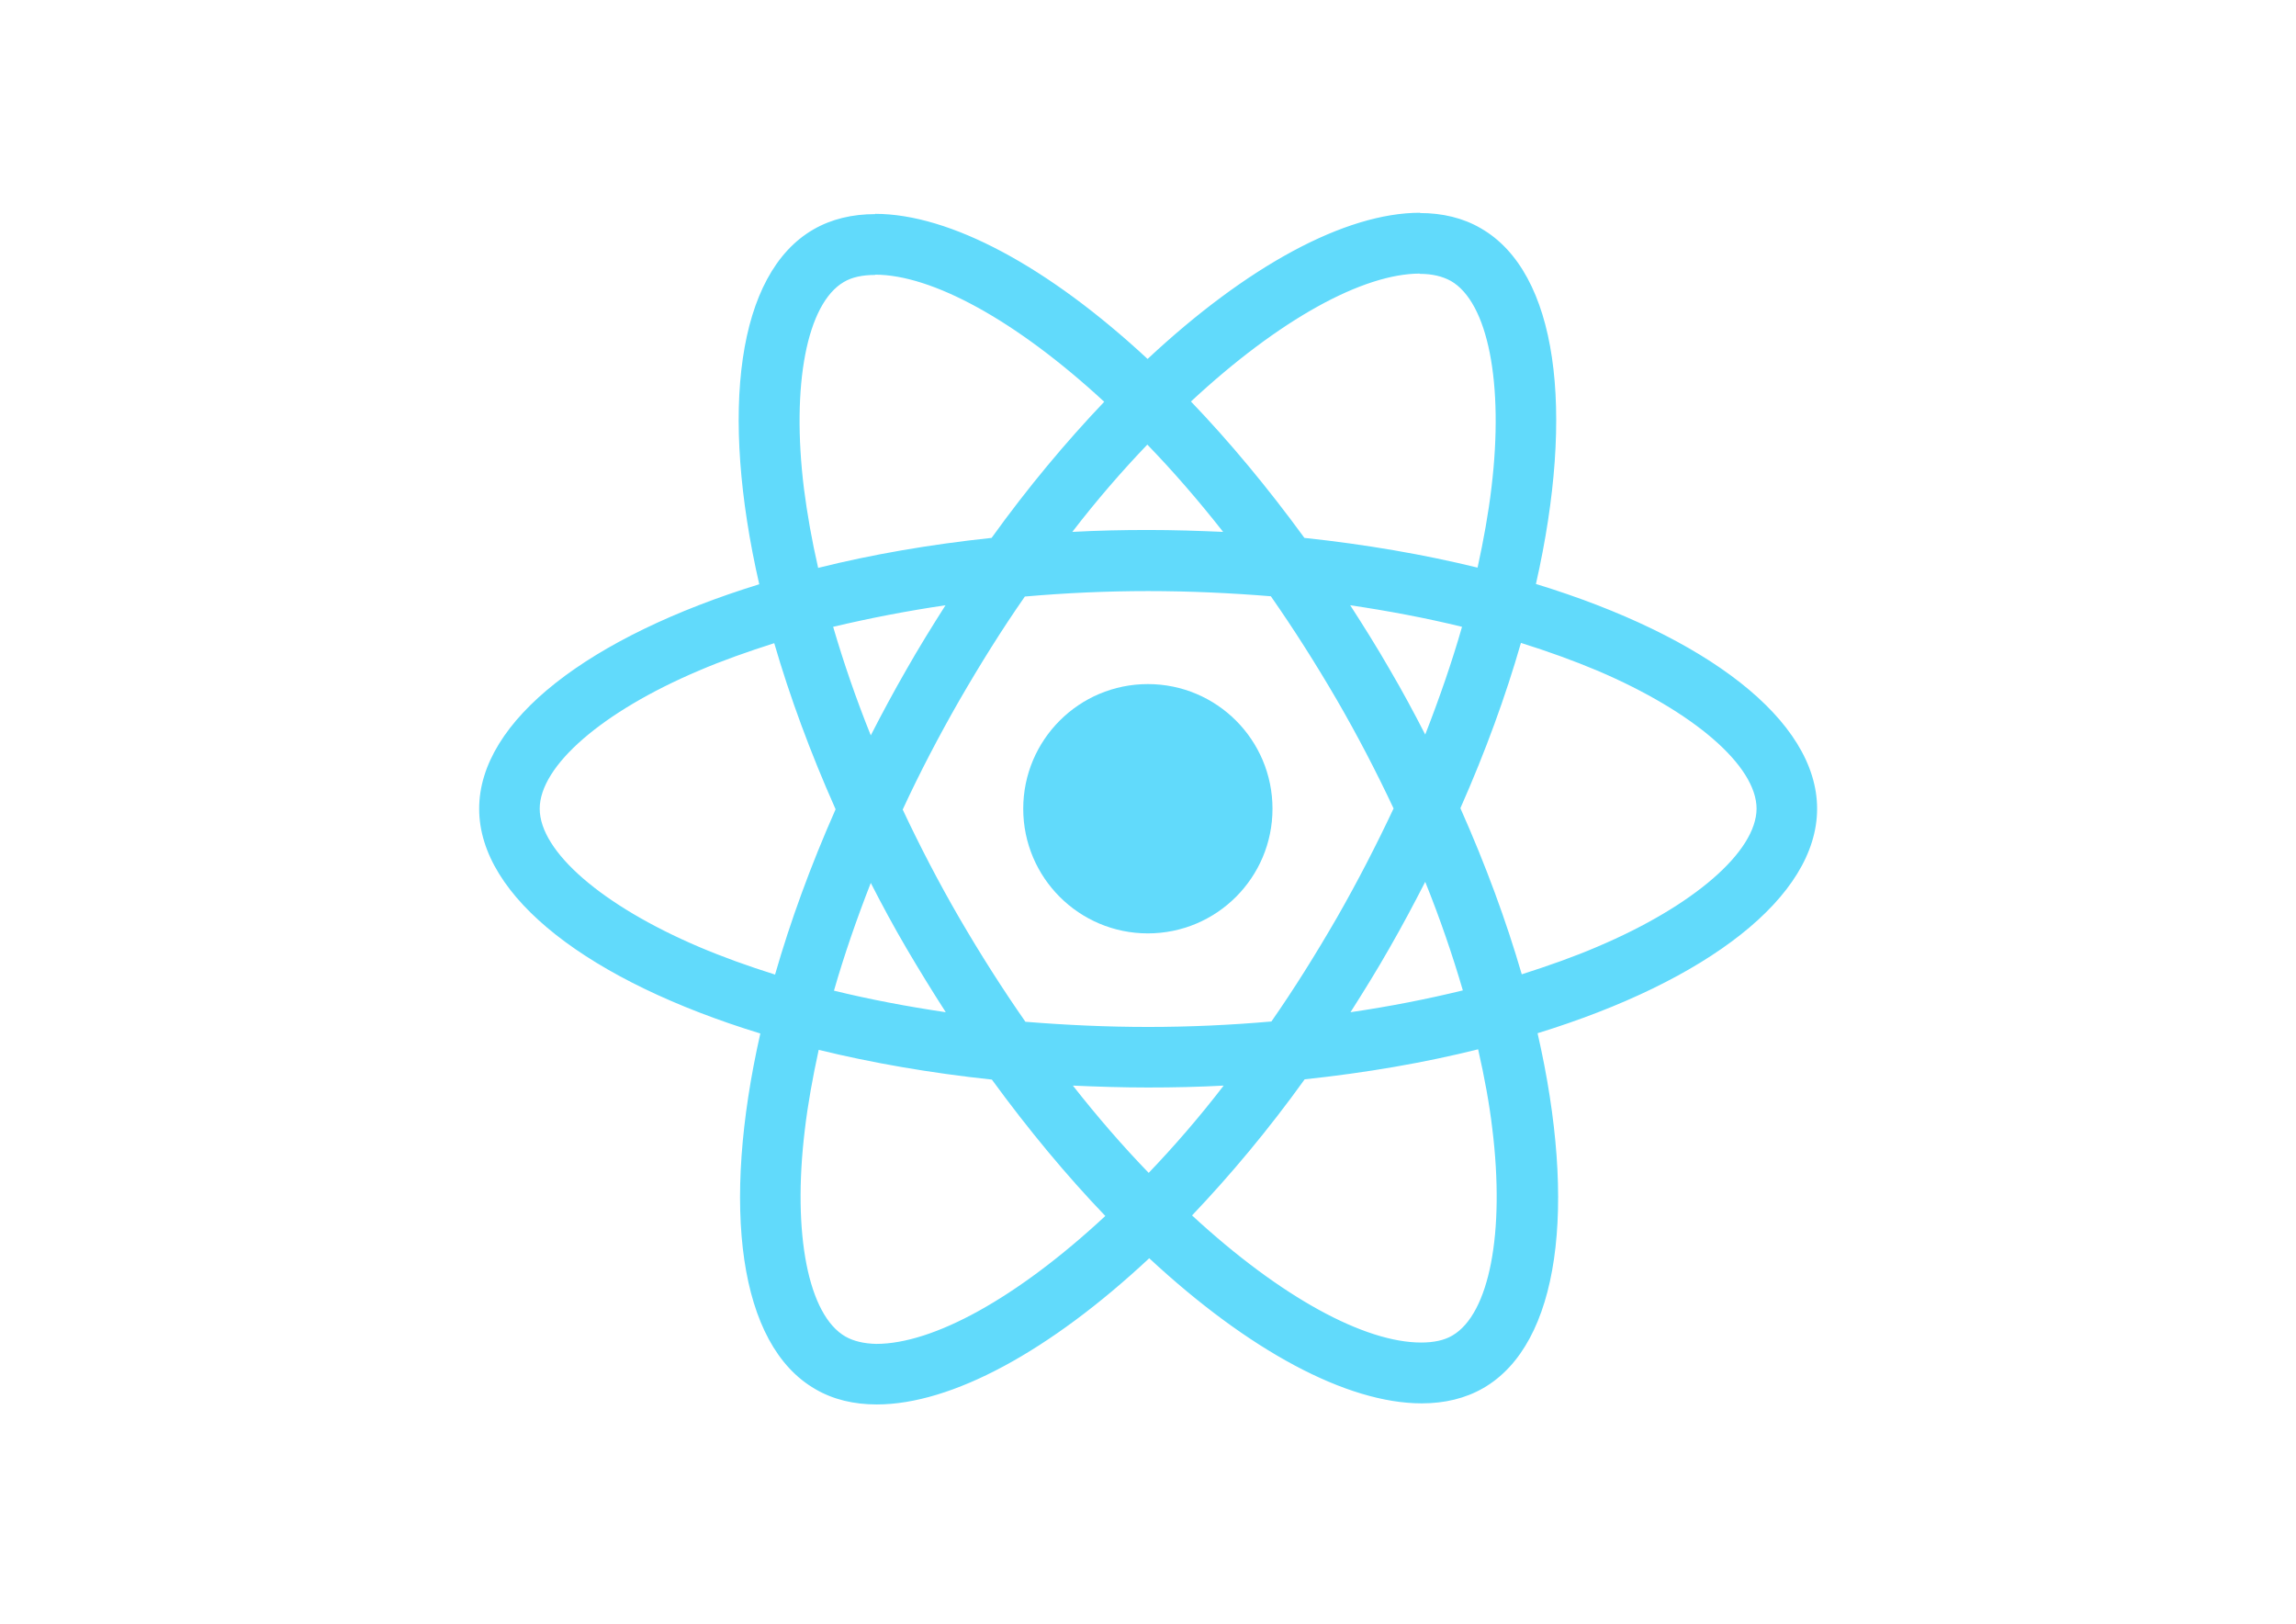
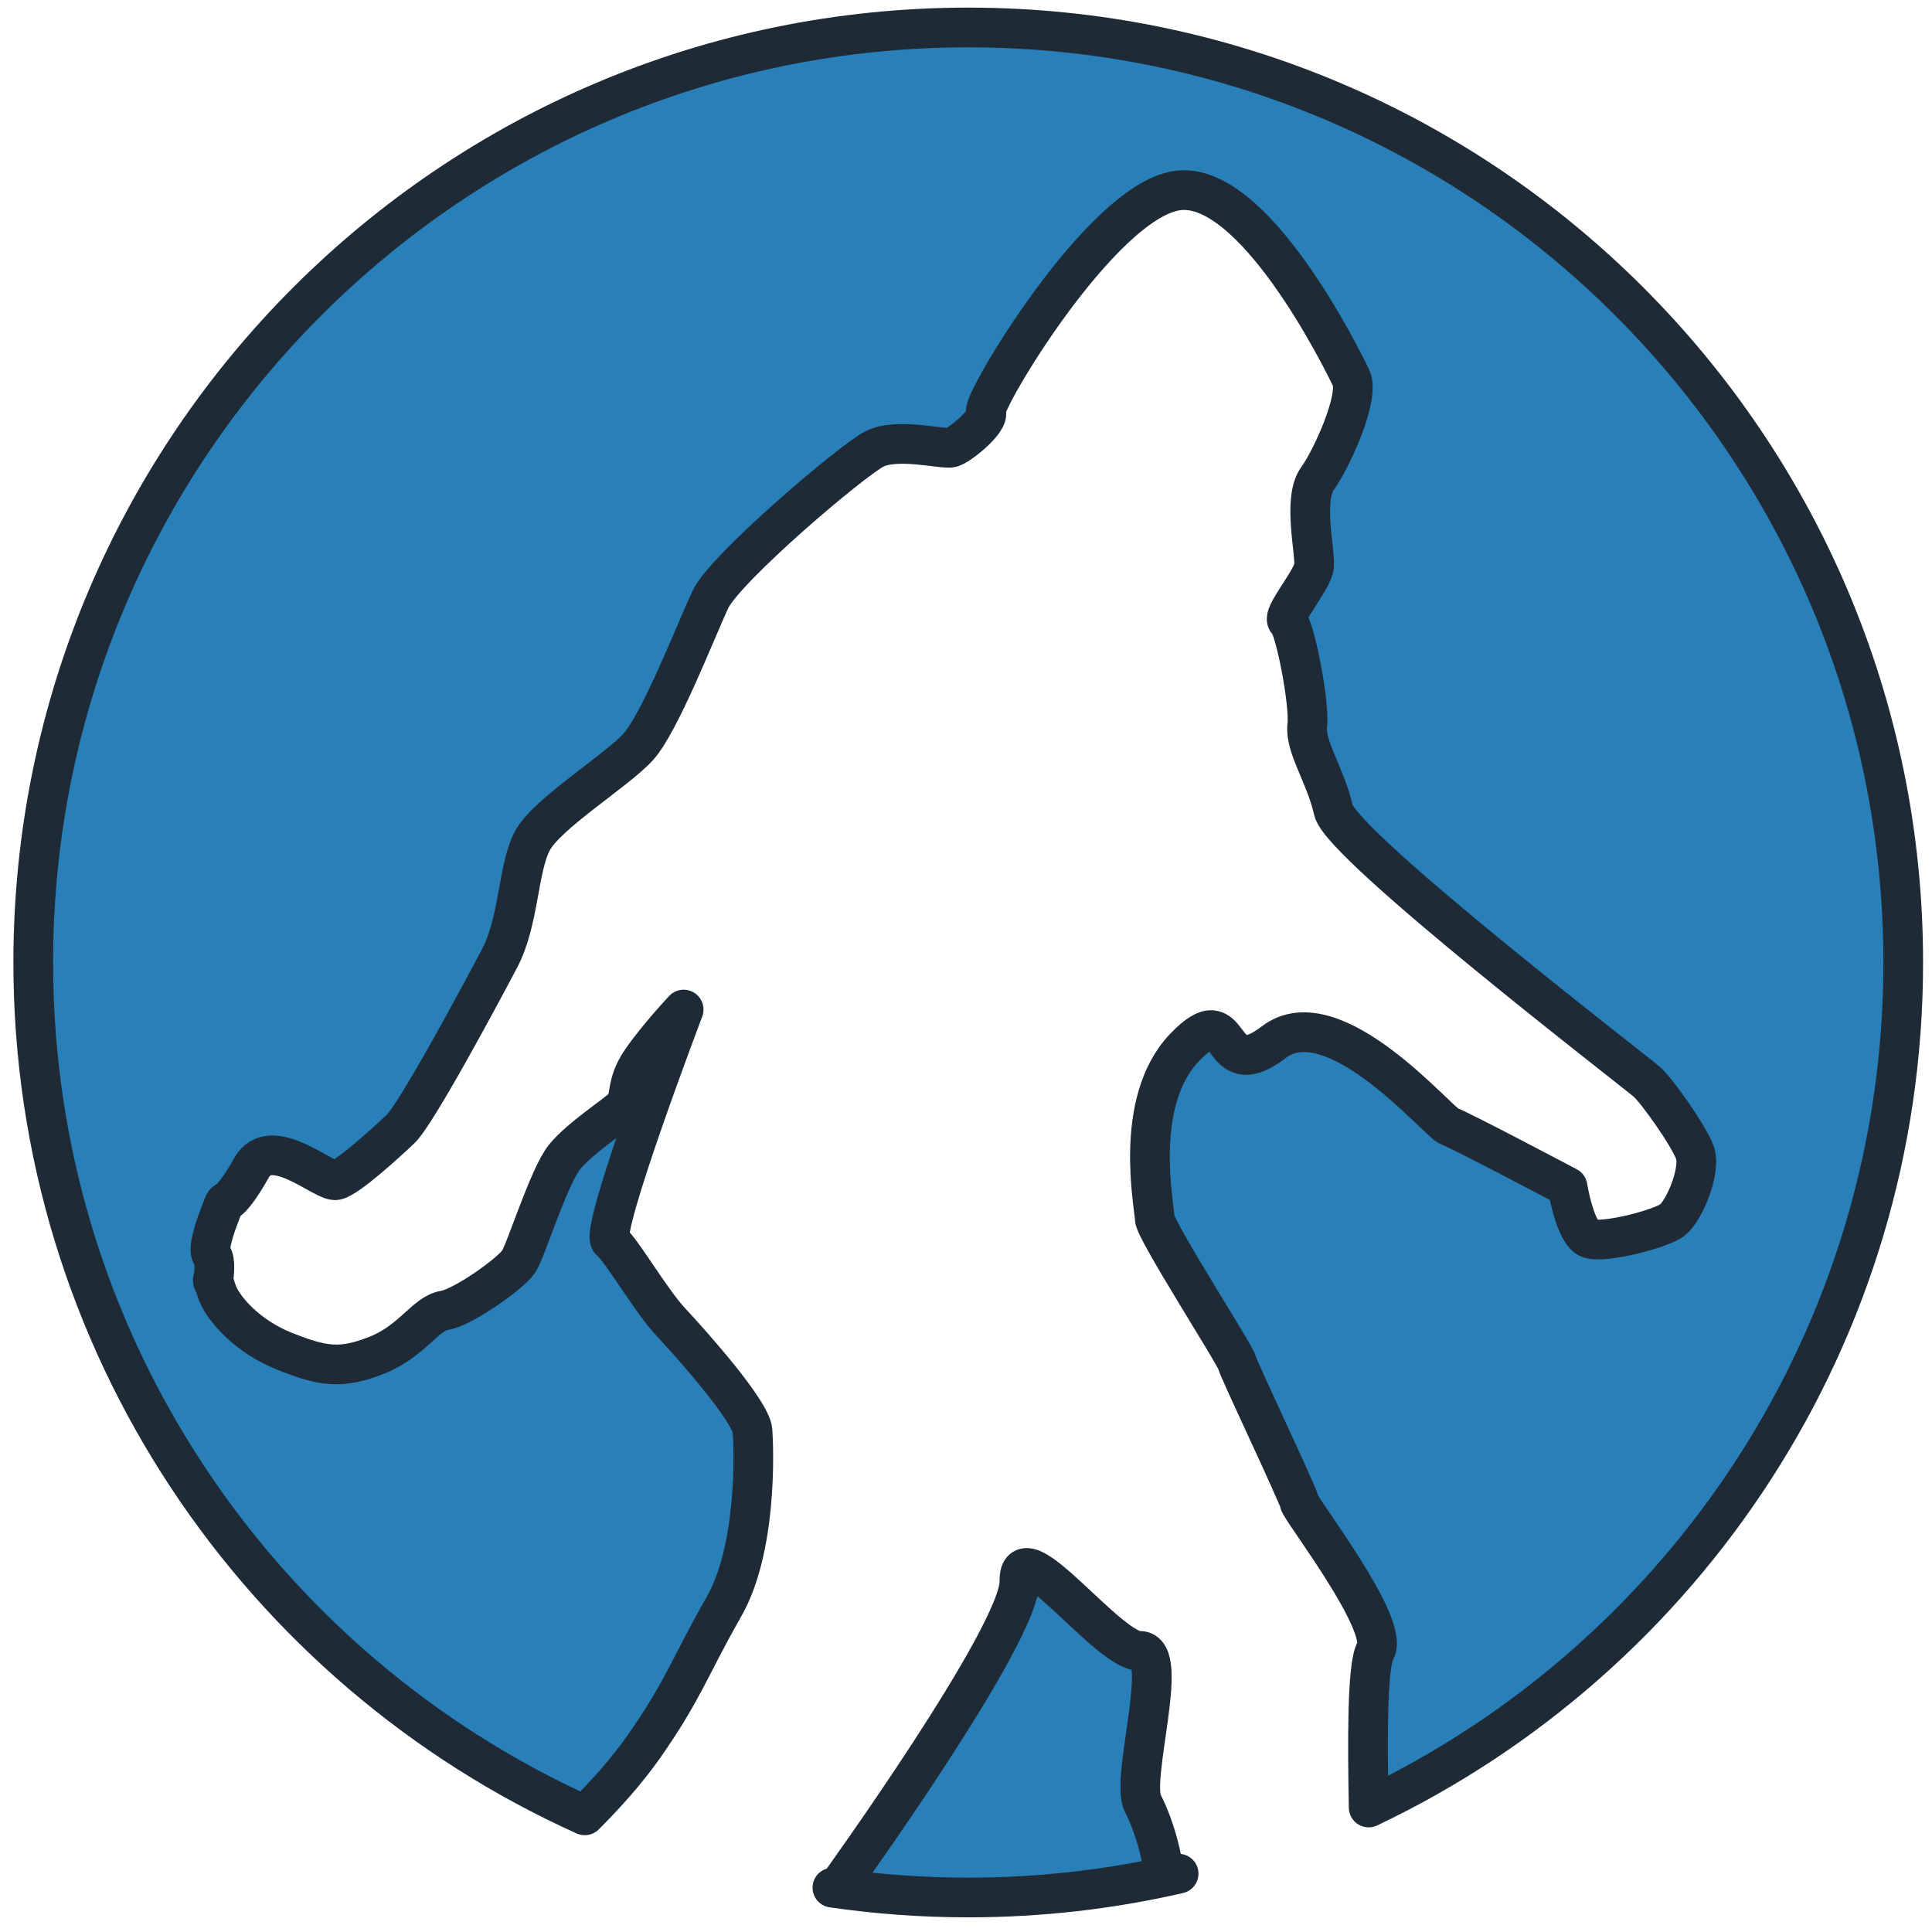
- <svg xmlns="http://www.w3.org/2000/svg" viewBox="0 0 841.9 595.3">
-   <g fill="#61DAFB">
-     <path d="M666.3 296.5c0-32.5-40.7-63.3-103.1-82.4 14.4-63.6 8-114.2-20.2-130.4-6.5-3.8-14.1-5.6-22.4-5.6v22.3c4.6 0 8.3.9 11.4 2.6 13.6 7.8 19.5 37.5 14.9 75.7-1.1 9.4-2.9 19.3-5.1 29.4-19.6-4.8-41-8.5-63.5-10.9-13.5-18.5-27.5-35.3-41.6-50 32.6-30.3 63.2-46.9 84-46.9V78c-27.5 0-63.5 19.6-99.9 53.6-36.4-33.8-72.4-53.2-99.9-53.2v22.3c20.7 0 51.4 16.5 84 46.6-14 14.7-28 31.4-41.3 49.9-22.6 2.4-44 6.1-63.6 11-2.3-10-4-19.7-5.2-29-4.7-38.2 1.1-67.9 14.6-75.8 3-1.8 6.9-2.6 11.5-2.6V78.5c-8.4 0-16 1.8-22.6 5.6-28.1 16.2-34.4 66.7-19.9 130.1-62.2 19.2-102.7 49.9-102.7 82.3 0 32.5 40.7 63.3 103.1 82.4-14.4 63.6-8 114.2 20.2 130.4 6.5 3.8 14.1 5.6 22.5 5.6 27.5 0 63.5-19.6 99.9-53.6 36.4 33.8 72.4 53.2 99.9 53.2 8.4 0 16-1.8 22.6-5.6 28.1-16.2 34.4-66.7 19.9-130.1 62-19.1 102.5-49.9 102.5-82.3zm-130.2-66.7c-3.7 12.9-8.3 26.2-13.5 39.5-4.1-8-8.4-16-13.1-24-4.6-8-9.5-15.8-14.4-23.4 14.2 2.1 27.9 4.7 41 7.9zm-45.8 106.5c-7.8 13.5-15.8 26.3-24.1 38.2-14.9 1.3-30 2-45.2 2-15.1 0-30.2-.7-45-1.9-8.3-11.9-16.4-24.6-24.2-38-7.6-13.1-14.5-26.4-20.8-39.8 6.2-13.4 13.2-26.8 20.7-39.9 7.8-13.5 15.8-26.3 24.1-38.2 14.9-1.3 30-2 45.2-2 15.1 0 30.2.7 45 1.9 8.3 11.9 16.4 24.6 24.2 38 7.6 13.1 14.5 26.4 20.8 39.8-6.3 13.4-13.2 26.8-20.7 39.9zm32.3-13c5.4 13.4 10 26.8 13.8 39.8-13.1 3.2-26.9 5.9-41.2 8 4.9-7.7 9.8-15.6 14.4-23.7 4.6-8 8.9-16.1 13-24.1zM421.2 430c-9.3-9.6-18.6-20.3-27.8-32 9 .4 18.2.7 27.5.7 9.4 0 18.7-.2 27.8-.7-9 11.7-18.3 22.4-27.5 32zm-74.4-58.9c-14.2-2.1-27.9-4.7-41-7.9 3.7-12.9 8.3-26.2 13.5-39.5 4.1 8 8.4 16 13.1 24 4.7 8 9.5 15.8 14.4 23.4zM420.7 163c9.3 9.6 18.6 20.3 27.8 32-9-.4-18.2-.7-27.5-.7-9.4 0-18.7.2-27.8.7 9-11.7 18.3-22.4 27.5-32zm-74 58.9c-4.9 7.7-9.8 15.6-14.4 23.7-4.6 8-8.9 16-13 24-5.4-13.4-10-26.8-13.8-39.8 13.1-3.1 26.9-5.8 41.2-7.9zm-90.5 125.2c-35.4-15.1-58.3-34.9-58.3-50.6 0-15.7 22.9-35.6 58.3-50.6 8.6-3.7 18-7 27.7-10.1 5.7 19.6 13.2 40 22.5 60.9-9.2 20.8-16.6 41.1-22.2 60.6-9.9-3.1-19.3-6.5-28-10.2zM310 490c-13.6-7.8-19.5-37.5-14.9-75.7 1.1-9.4 2.9-19.3 5.1-29.4 19.6 4.8 41 8.5 63.5 10.9 13.5 18.5 27.5 35.3 41.6 50-32.6 30.3-63.2 46.9-84 46.9-4.5-.1-8.3-1-11.3-2.7zm237.2-76.2c4.7 38.2-1.1 67.9-14.6 75.8-3 1.8-6.9 2.6-11.5 2.6-20.7 0-51.4-16.5-84-46.6 14-14.7 28-31.4 41.3-49.9 22.6-2.4 44-6.1 63.6-11 2.3 10.1 4.1 19.8 5.2 29.1zm38.5-66.7c-8.6 3.7-18 7-27.7 10.1-5.7-19.6-13.2-40-22.5-60.9 9.2-20.8 16.6-41.1 22.2-60.6 9.9 3.1 19.3 6.5 28.1 10.2 35.4 15.1 58.3 34.9 58.3 50.6-.1 15.7-23 35.6-58.4 50.6zM320.8 78.4z" />
-     <circle cx="420.9" cy="296.5" r="45.7" />
-     <path d="M520.5 78.1z" />
-   </g>
+ <svg xmlns="http://www.w3.org/2000/svg" width="100%" height="100%" viewBox="0 0 73 73" version="1.1" xml:space="preserve" style="fill-rule:evenodd;clip-rule:evenodd;stroke-linecap:round;stroke-linejoin:round;stroke-miterlimit:1.414;">
+   <path d="M44.534,70.796c-2.556,0.589 -5.216,0.9 -7.949,0.9c-1.744,0 -3.458,-0.127 -5.133,-0.371l0.218,-0.035c0,0 6.883,-9.534 6.849,-11.544c-0.033,-2.01 3.357,2.655 4.543,2.632c1.187,-0.022 -0.364,4.83 0.119,5.762c0.484,0.932 0.822,2.352 0.726,2.529c-0.017,0.032 0.222,0.077 0.627,0.127ZM22.095,68.592c-12.282,-5.536 -20.839,-17.889 -20.839,-32.225c0,-19.499 15.83,-35.329 35.329,-35.329c19.498,0 35.328,15.83 35.328,35.329c0,14.085 -8.261,26.257 -20.198,31.929c-0.043,-2.378 -0.07,-5.352 0.255,-5.925c0.557,-0.982 -2.825,-5.319 -2.873,-5.611c-0.048,-0.291 -2.279,-4.966 -2.362,-5.287c-0.083,-0.321 -3.105,-5.006 -3.105,-5.433c0,-0.427 -0.845,-4.395 1.124,-6.457c1.968,-2.062 1.128,1.517 3.38,-0.207c2.252,-1.724 6.221,3.044 6.619,3.177c0.398,0.134 4.477,2.292 4.477,2.292c0,0 0.278,1.756 0.822,1.95c0.545,0.194 2.702,-0.354 3.145,-0.702c0.442,-0.348 1.099,-1.894 0.836,-2.568c-0.263,-0.674 -1.412,-2.29 -1.798,-2.64c-0.385,-0.35 -11.543,-8.918 -11.85,-10.266c-0.306,-1.348 -1.086,-2.395 -0.99,-3.214c0.096,-0.819 -0.468,-3.728 -0.74,-3.924c-0.271,-0.196 0.947,-1.552 0.997,-2.094c0.05,-0.541 -0.432,-2.531 0.127,-3.304c0.559,-0.774 1.603,-3.104 1.276,-3.795c-0.327,-0.69 -3.706,-7.546 -6.602,-7.083c-2.897,0.463 -7.377,8.027 -7.2,8.349c0.178,0.321 -0.996,1.276 -1.305,1.357c-0.309,0.081 -2.052,-0.387 -2.912,0.055c-0.861,0.441 -5.645,4.506 -6.198,5.692c-0.552,1.187 -1.898,4.652 -2.724,5.563c-0.826,0.911 -3.438,2.509 -3.995,3.543c-0.556,1.034 -0.493,3.025 -1.244,4.45c-0.751,1.424 -3.14,5.879 -3.749,6.455c-0.609,0.575 -1.989,1.828 -2.428,1.924c-0.438,0.096 -2.447,-1.783 -3.192,-0.473c-0.744,1.31 -0.957,1.262 -1.005,1.31c-0.048,0.048 -0.231,0.559 -0.231,0.559c0,0 -0.469,1.182 -0.273,1.426c0.169,0.21 0.086,0.802 0.059,0.962l-0.007,0.041c0,0 -0.063,-0.296 0.131,0.34c0.194,0.637 1.141,1.733 2.574,2.3c1.432,0.567 2.106,0.688 3.463,0.157c1.358,-0.532 1.851,-1.585 2.575,-1.702c0.724,-0.117 2.528,-1.413 2.809,-1.849c0.282,-0.436 1.139,-3.221 1.731,-3.947c0.592,-0.726 1.931,-1.585 2.231,-1.887c0.301,-0.302 0.052,-0.842 0.665,-1.739c0.613,-0.896 1.604,-1.945 1.604,-1.945c0,0 -3.192,8.402 -2.767,8.744c0.426,0.342 1.508,2.234 2.277,3.057c0.769,0.823 3.042,3.372 3.092,4.12c0.051,0.749 0.176,4.446 -1.086,6.652c-1.261,2.206 -1.524,3.143 -3.014,5.268c-0.676,0.962 -1.476,1.842 -2.239,2.605ZM8.18,48.758c-0.194,-0.636 -0.131,-0.34 -0.131,-0.34c0,0 0.003,-0.015 0.007,-0.041l0.124,0.381Z" style="fill:#2980b9;stroke-width:1.5px;stroke:#1e2a36;" />
</svg>
